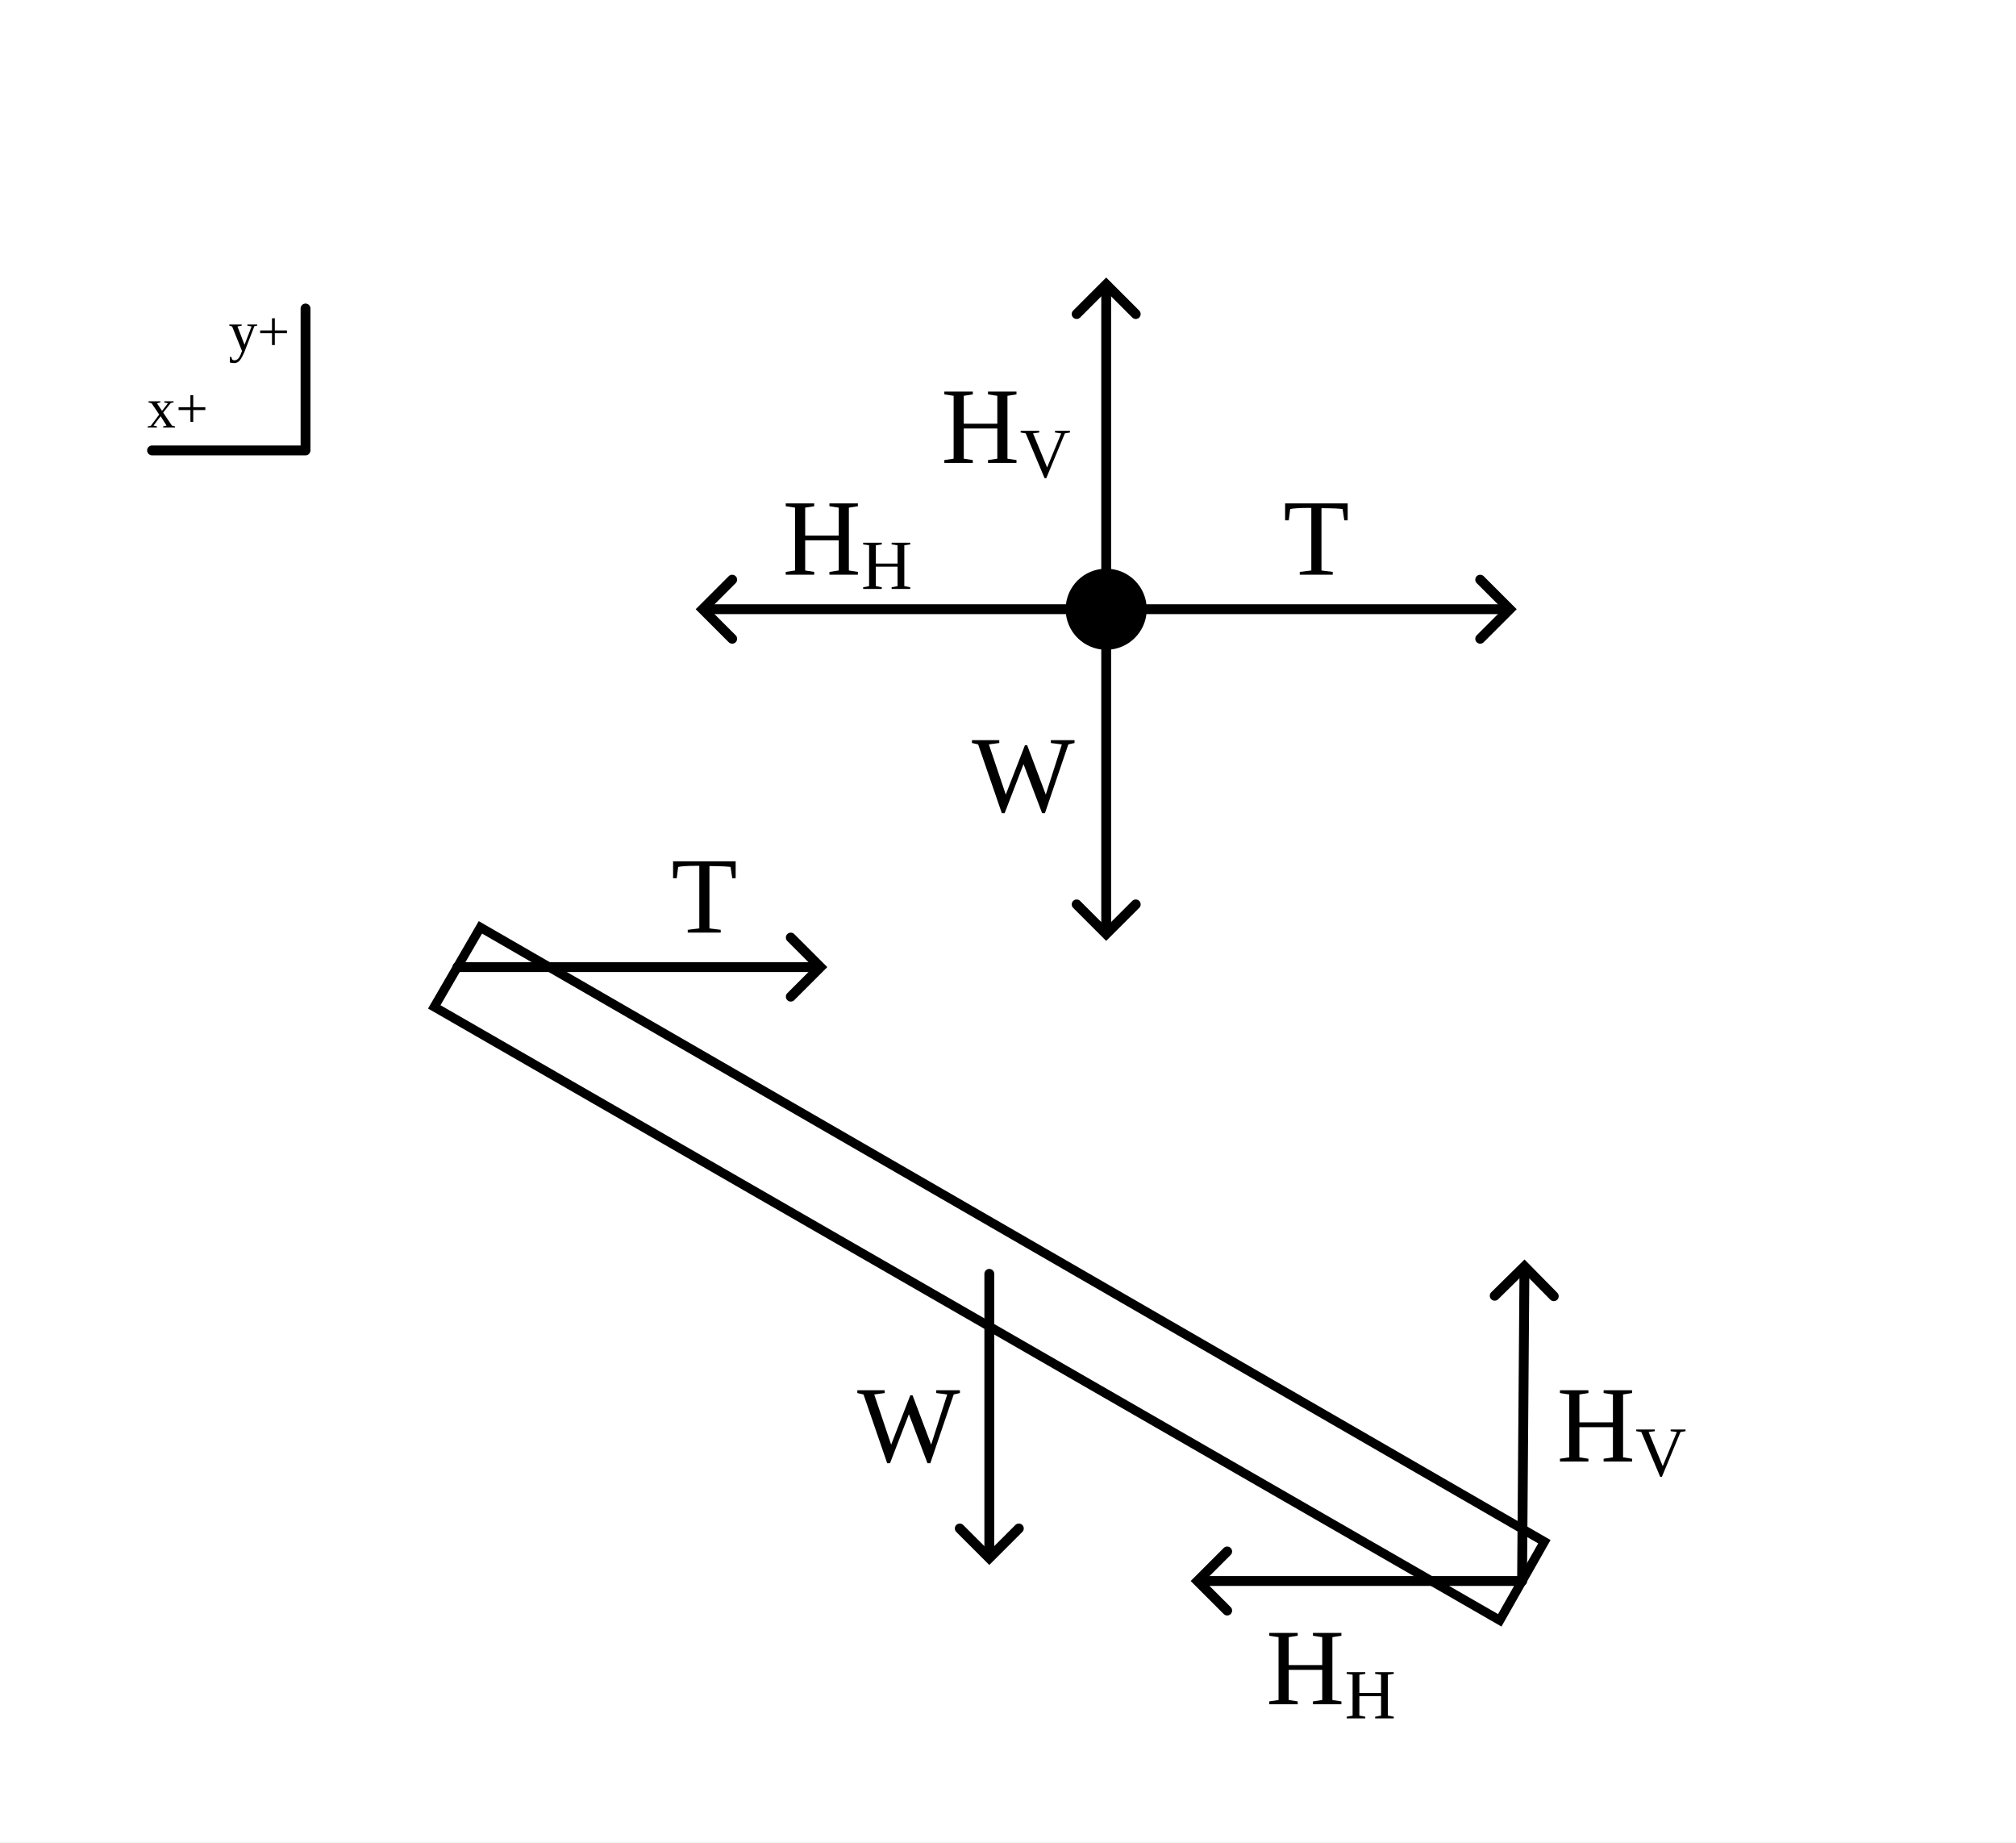
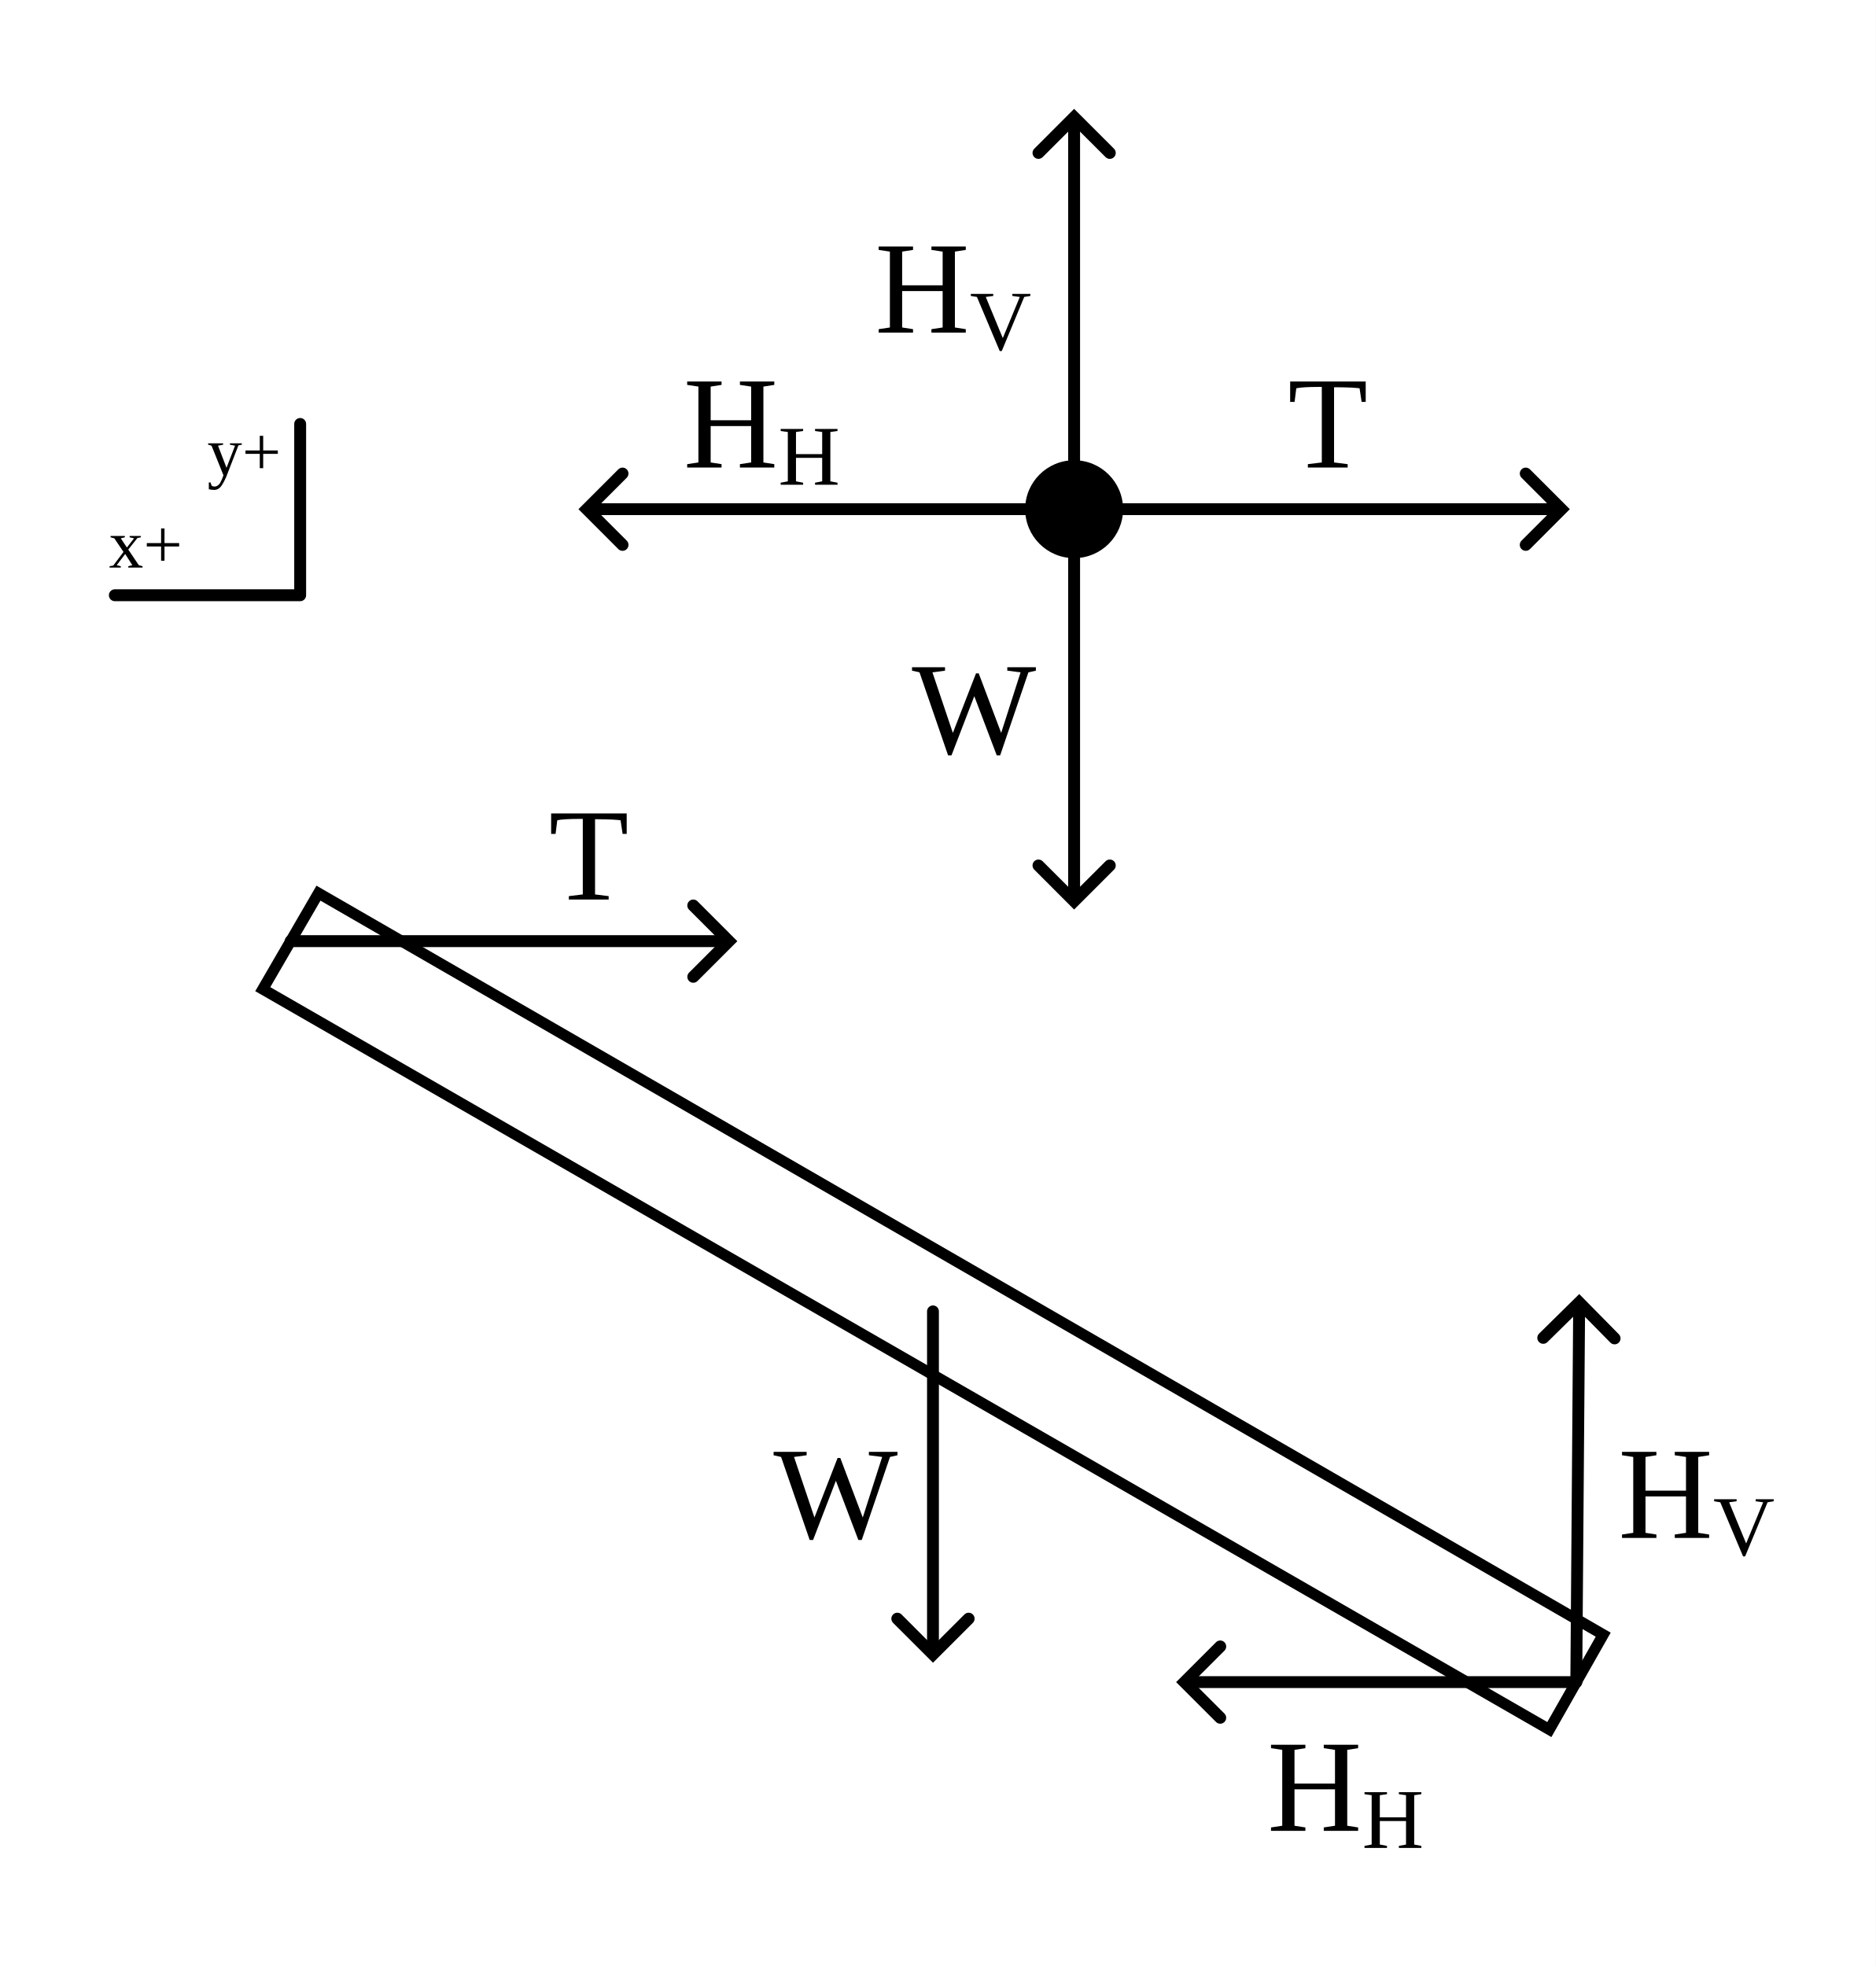
- <svg xmlns="http://www.w3.org/2000/svg" width="111.777mm" height="102.124mm" viewBox="0 0 111.777 102.124" version="1.1" id="svg1">
+ <svg xmlns="http://www.w3.org/2000/svg" width="86.129mm" height="90.295mm" viewBox="0 0 86.129 90.295" version="1.1" id="svg1">
  <defs id="defs1">
-     <marker style="overflow:visible" id="ArrowWideRounded" refX="0" refY="0" orient="auto-start-reverse" markerWidth="1" markerHeight="1" viewBox="0 0 1 1" preserveAspectRatio="xMidYMid">
-       <path style="fill:none;stroke:context-stroke;stroke-width:1;stroke-linecap:round" d="M 3,-3 0,0 3,3" transform="rotate(180,0.125,0)" id="path3" />
-     </marker>
    <clipPath clipPathUnits="userSpaceOnUse" id="clipPath95">
      <path d="m 733.199,3615.6 h 4680 v 2645.91 h -4680 z" id="path95" />
    </clipPath>
    <clipPath clipPathUnits="userSpaceOnUse" id="clipPath96">
      <path d="m 733.199,3615.6 h 4680 v 2645.91 h -4680 z" id="path96" />
    </clipPath>
    <clipPath clipPathUnits="userSpaceOnUse" id="clipPath97">
      <path d="m 733.199,3615.6 h 4680 v 2645.91 h -4680 z" id="path97" />
    </clipPath>
    <clipPath clipPathUnits="userSpaceOnUse" id="clipPath98">
      <path d="m 733.199,3615.6 h 4680 v 2645.91 h -4680 z" id="path98" />
    </clipPath>
    <clipPath clipPathUnits="userSpaceOnUse" id="clipPath99">
      <path d="m 733.199,3615.6 h 4680 v 2645.91 h -4680 z" id="path99" />
    </clipPath>
    <clipPath clipPathUnits="userSpaceOnUse" id="clipPath100">
      <path d="m 733.199,3615.6 h 4680 v 2645.91 h -4680 z" id="path100" />
    </clipPath>
    <clipPath clipPathUnits="userSpaceOnUse" id="clipPath101">
      <path d="m 733.199,3615.6 h 4680 v 2645.91 h -4680 z" id="path101" />
    </clipPath>
    <clipPath clipPathUnits="userSpaceOnUse" id="clipPath102">
      <path d="m 733.199,3615.6 h 4680 v 2645.91 h -4680 z" transform="matrix(0.1,0,0,-0.1,-74.0352,541.927)" id="path102" />
    </clipPath>
    <clipPath clipPathUnits="userSpaceOnUse" id="clipPath103">
      <path d="m 733.199,3615.6 h 4680 v 2645.91 h -4680 z" transform="matrix(0.09063079,-0.0422618,-0.0422618,-0.09063079,-67.71265,613.7446)" id="path103" />
    </clipPath>
    <clipPath clipPathUnits="userSpaceOnUse" id="clipPath104">
      <path d="m 733.199,3615.6 h 4680 v 2645.91 h -4680 z" transform="matrix(0.1,0,0,-0.1,-413.713,473.991)" id="path104" />
    </clipPath>
    <clipPath clipPathUnits="userSpaceOnUse" id="clipPath105">
      <path d="m 733.199,3615.6 h 4680 v 2645.91 h -4680 z" id="path105" />
    </clipPath>
-     <marker style="overflow:visible" id="ArrowWideRounded-2" refX="0" refY="0" orient="auto-start-reverse" markerWidth="1" markerHeight="1" viewBox="0 0 1 1" preserveAspectRatio="xMidYMid">
-       <path style="fill:none;stroke:context-stroke;stroke-width:1;stroke-linecap:round" d="M 3,-3 0,0 3,3" transform="rotate(180,0.125,0)" id="path3-6" />
-     </marker>
-     <marker style="overflow:visible" id="ArrowWideRounded-23" refX="0" refY="0" orient="auto-start-reverse" markerWidth="1" markerHeight="1" viewBox="0 0 1 1" preserveAspectRatio="xMidYMid">
-       <path style="fill:none;stroke:context-stroke;stroke-width:1;stroke-linecap:round" d="M 3,-3 0,0 3,3" transform="rotate(180,0.125,0)" id="path3-7" />
-     </marker>
-     <marker style="overflow:visible" id="ArrowWideRounded-23-1" refX="0" refY="0" orient="auto-start-reverse" markerWidth="1" markerHeight="1" viewBox="0 0 1 1" preserveAspectRatio="xMidYMid">
-       <path style="fill:none;stroke:context-stroke;stroke-width:1;stroke-linecap:round" d="M 3,-3 0,0 3,3" transform="rotate(180,0.125,0)" id="path3-7-2" />
-     </marker>
-     <marker style="overflow:visible" id="ArrowWideRounded-2-4" refX="0" refY="0" orient="auto-start-reverse" markerWidth="1" markerHeight="1" viewBox="0 0 1 1" preserveAspectRatio="xMidYMid">
-       <path style="fill:none;stroke:context-stroke;stroke-width:1;stroke-linecap:round" d="M 3,-3 0,0 3,3" transform="rotate(180,0.125,0)" id="path3-6-7" />
-     </marker>
  </defs>
-   <g id="layer1" transform="translate(-81.48925,-80.19582)">
-     <rect style="fill:#ffffff;stroke-width:0.265" id="rect1" width="111.777" height="102.124" x="81.489" y="80.196" />
+   <g id="layer1" transform="translate(-93.50109,-90.5806)">
+     <rect style="fill:#ffffff;stroke:none;stroke-width:0.546;stroke-linecap:round;stroke-linejoin:round;stroke-dasharray:none;stroke-opacity:1" id="rect9" width="86.129" height="90.295" x="93.501" y="90.581" />
    <path d="m 3073.52,5573.25 72.46,124.91 1671.45,-964.92 -70.08,-123.48 z" style="fill:#ffffff;fill-opacity:1;fill-rule:evenodd;stroke:#000000;stroke-width:14.302;stroke-linecap:butt;stroke-linejoin:miter;stroke-miterlimit:10;stroke-dasharray:none;stroke-opacity:1" transform="matrix(0.03529436,0,0,-0.03529436,-2.91108,332.715)" clip-path="url(#clipPath95)" id="path126" />
-     <path style="fill:#ffffff;stroke:#000000;stroke-width:0.546;stroke-linecap:round;stroke-linejoin:round;stroke-dasharray:none;stroke-opacity:1;marker-end:url(#ArrowWideRounded)" d="m 106.846,133.806 h 19.99" id="path1" />
-     <path style="fill:#ffffff;stroke:#000000;stroke-width:0.546;stroke-linecap:round;stroke-linejoin:round;stroke-dasharray:none;stroke-opacity:1;marker-end:url(#ArrowWideRounded-23)" d="m 145.07,113.967 h 19.99" id="path1-9" />
-     <path style="fill:#ffffff;stroke:#000000;stroke-width:0.546;stroke-linecap:round;stroke-linejoin:round;stroke-dasharray:none;stroke-opacity:1;marker-end:url(#ArrowWideRounded-23-1)" d="m 140.574,113.967 h -19.99" id="path1-9-3" />
-     <path style="fill:#ffffff;stroke:#000000;stroke-width:0.546;stroke-linecap:round;stroke-linejoin:round;stroke-dasharray:none;stroke-opacity:1;marker-end:url(#ArrowWideRounded)" d="m 136.341,150.81 v 15.616" id="path4" />
-     <path style="fill:#ffffff;stroke:#000000;stroke-width:0.546;stroke-linecap:round;stroke-linejoin:round;stroke-dasharray:none;stroke-opacity:1;marker-end:url(#ArrowWideRounded)" d="m 165.88,167.837 0.132,-17.301" id="path5" />
-     <path style="fill:#ffffff;stroke:#000000;stroke-width:0.546;stroke-linecap:round;stroke-linejoin:round;stroke-dasharray:none;stroke-opacity:1;marker-end:url(#ArrowWideRounded)" d="M 165.88,167.837 H 148.029" id="path6" />
+     <g id="path1">
+       <path style="color:#000000;fill:#ffffff;stroke-linecap:round;stroke-linejoin:round;-inkscape-stroke:none" d="m 106.846,133.806 h 19.99" id="path21" />
+       <path style="color:#000000;fill:#000000;stroke-linecap:round;stroke-linejoin:round;-inkscape-stroke:none" d="m 106.846,133.533 a 0.273,0.273 0 0 0 -0.273,0.273 0.273,0.273 0 0 0 0.273,0.273 h 19.99 a 0.273,0.273 0 0 0 0.273,-0.273 0.273,0.273 0 0 0 -0.273,-0.273 z" id="path22" />
+       <g id="g20">
+         <path style="color:#000000;fill:#000000;stroke-linecap:round;-inkscape-stroke:none" d="m 125.141,131.975 a 0.273,0.273 0 0 0 0,0.387 l 1.445,1.445 -1.445,1.445 a 0.273,0.273 0 0 0 0,0.385 0.273,0.273 0 0 0 0.387,0 l 1.83,-1.83 -1.83,-1.832 a 0.273,0.273 0 0 0 -0.387,0 z" id="path20" />
+       </g>
+     </g>
+     <g id="path1-9">
+       <path style="color:#000000;fill:#ffffff;stroke-linecap:round;stroke-linejoin:round;-inkscape-stroke:none" d="m 145.07,113.967 h 19.99" id="path15" />
+       <path style="color:#000000;fill:#000000;stroke-linecap:round;stroke-linejoin:round;-inkscape-stroke:none" d="m 145.07,113.693 a 0.273,0.273 0 0 0 -0.273,0.273 0.273,0.273 0 0 0 0.273,0.273 h 19.99 a 0.273,0.273 0 0 0 0.273,-0.273 0.273,0.273 0 0 0 -0.273,-0.273 z" id="path16" />
+       <g id="g14">
+         <path style="color:#000000;fill:#000000;stroke-linecap:round;-inkscape-stroke:none" d="m 163.559,112.057 a 0.273,0.273 0 0 0 -0.193,0.08 0.273,0.273 0 0 0 0,0.385 l 1.445,1.445 -1.445,1.445 a 0.273,0.273 0 0 0 0,0.387 0.273,0.273 0 0 0 0.387,0 l 1.83,-1.832 -1.83,-1.83 a 0.273,0.273 0 0 0 -0.193,-0.08 z" id="path14" />
+       </g>
+     </g>
+     <g id="path1-9-3">
+       <path style="color:#000000;fill:#ffffff;stroke-linecap:round;stroke-linejoin:round;-inkscape-stroke:none" d="m 140.574,113.967 h -19.99" id="path7" />
+       <path style="color:#000000;fill:#000000;stroke-linecap:round;stroke-linejoin:round;-inkscape-stroke:none" d="m 120.584,113.693 a 0.273,0.273 0 0 0 -0.273,0.273 0.273,0.273 0 0 0 0.273,0.273 h 19.99 a 0.273,0.273 0 0 0 0.273,-0.273 0.273,0.273 0 0 0 -0.273,-0.273 z" id="path10" />
+       <g id="g2">
+         <path style="color:#000000;fill:#000000;stroke-linecap:round;-inkscape-stroke:none" d="m 121.893,112.137 -1.83,1.83 1.83,1.832 a 0.273,0.273 0 0 0 0.387,0 0.273,0.273 0 0 0 0,-0.387 l -1.445,-1.445 1.445,-1.445 a 0.273,0.273 0 0 0 0,-0.385 0.273,0.273 0 0 0 -0.387,0 z" id="path2" />
+       </g>
+     </g>
+     <g id="path4">
+       <path style="color:#000000;fill:#ffffff;stroke-linecap:round;stroke-linejoin:round;-inkscape-stroke:none" d="m 136.341,150.81 v 15.616" id="path24" />
+       <path style="color:#000000;fill:#000000;stroke-linecap:round;stroke-linejoin:round;-inkscape-stroke:none" d="m 136.342,150.537 a 0.273,0.273 0 0 0 -0.273,0.273 v 15.615 a 0.273,0.273 0 0 0 0.273,0.273 0.273,0.273 0 0 0 0.271,-0.273 v -15.615 a 0.273,0.273 0 0 0 -0.271,-0.273 z" id="path25" />
+       <g id="g23">
+         <path style="color:#000000;fill:#000000;stroke-linecap:round;-inkscape-stroke:none" d="m 134.51,164.73 a 0.273,0.273 0 0 0 0,0.387 l 1.832,1.83 1.83,-1.83 a 0.273,0.273 0 0 0 0,-0.387 0.273,0.273 0 0 0 -0.387,0 l -1.445,1.445 -1.443,-1.445 a 0.273,0.273 0 0 0 -0.387,0 z" id="path23" />
+       </g>
+     </g>
+     <g id="path5">
+       <path style="color:#000000;fill:#ffffff;stroke-linecap:round;stroke-linejoin:round;-inkscape-stroke:none" d="m 165.88,167.837 0.132,-17.301" id="path30" />
+       <path style="color:#000000;fill:#000000;stroke-linecap:round;stroke-linejoin:round;-inkscape-stroke:none" d="m 166.014,150.264 a 0.273,0.273 0 0 0 -0.275,0.271 l -0.131,17.301 a 0.273,0.273 0 0 0 0.271,0.275 0.273,0.273 0 0 0 0.273,-0.271 l 0.133,-17.301 a 0.273,0.273 0 0 0 -0.271,-0.275 z" id="path31" />
+       <g id="g29">
+         <path style="color:#000000;fill:#000000;stroke-linecap:round;-inkscape-stroke:none" d="m 166.016,150.014 -1.844,1.818 a 0.273,0.273 0 0 0 -0.004,0.385 0.273,0.273 0 0 0 0.387,0.004 l 1.455,-1.434 1.434,1.455 a 0.273,0.273 0 0 0 0.387,0.004 0.273,0.273 0 0 0 0.002,-0.387 z" id="path29" />
+       </g>
+     </g>
+     <g id="path6">
+       <path style="color:#000000;fill:#ffffff;stroke-linecap:round;stroke-linejoin:round;-inkscape-stroke:none" d="M 165.88,167.837 H 148.029" id="path27" />
+       <path style="color:#000000;fill:#000000;stroke-linecap:round;stroke-linejoin:round;-inkscape-stroke:none" d="m 148.029,167.564 a 0.273,0.273 0 0 0 -0.273,0.273 0.273,0.273 0 0 0 0.273,0.273 h 17.852 a 0.273,0.273 0 0 0 0.271,-0.273 0.273,0.273 0 0 0 -0.271,-0.273 z" id="path28" />
+       <g id="g26">
+         <path style="color:#000000;fill:#000000;stroke-linecap:round;-inkscape-stroke:none" d="m 149.338,166.006 -1.832,1.832 1.832,1.83 a 0.273,0.273 0 0 0 0.387,0 0.273,0.273 0 0 0 0,-0.385 l -1.445,-1.445 1.445,-1.445 a 0.273,0.273 0 0 0 0,-0.387 0.273,0.273 0 0 0 -0.387,0 z" id="path26" />
+       </g>
+     </g>
    <text xml:space="preserve" style="font-size:6.032px;fill:#000000;stroke:none;stroke-width:0.546;stroke-linecap:round;stroke-linejoin:round;stroke-dasharray:none;stroke-opacity:1" x="118.699" y="131.895" id="text6">
      <tspan id="tspan6" style="fill:#000000;stroke:none;stroke-width:0.546" x="118.699" y="131.895">T</tspan>
    </text>
    <text xml:space="preserve" style="font-size:6.032px;fill:#000000;stroke:none;stroke-width:0.546;stroke-linecap:round;stroke-linejoin:round;stroke-dasharray:none;stroke-opacity:1" x="152.631" y="112.056" id="text6-9">
      <tspan id="tspan6-7" style="fill:#000000;stroke:none;stroke-width:0.546" x="152.631" y="112.056">T</tspan>
    </text>
    <text xml:space="preserve" style="font-size:6.032px;fill:#000000;stroke:none;stroke-width:0.546;stroke-linecap:round;stroke-linejoin:round;stroke-dasharray:none;stroke-opacity:1" x="129.022" y="161.216" id="text6-5">
      <tspan id="tspan6-3" style="fill:#000000;stroke:none;stroke-width:0.546" x="129.022" y="161.216">W</tspan>
    </text>
-     <path style="fill:#ffffff;stroke:#000000;stroke-width:0.546;stroke-linecap:round;stroke-linejoin:round;stroke-dasharray:none;stroke-opacity:1;marker-end:url(#ArrowWideRounded-2)" d="m 142.822,116.215 v 15.616" id="path4-8" />
-     <path style="fill:#ffffff;stroke:#000000;stroke-width:0.546;stroke-linecap:round;stroke-linejoin:round;stroke-dasharray:none;stroke-opacity:1;marker-end:url(#ArrowWideRounded-2-4)" d="M 142.822,111.719 V 96.103" id="path4-8-4" />
+     <g id="path4-8">
+       <path style="color:#000000;fill:#ffffff;stroke-linecap:round;stroke-linejoin:round;-inkscape-stroke:none" d="m 142.822,116.215 v 15.616" id="path18" />
+       <path style="color:#000000;fill:#000000;stroke-linecap:round;stroke-linejoin:round;-inkscape-stroke:none" d="m 142.822,115.941 a 0.273,0.273 0 0 0 -0.273,0.273 v 15.615 a 0.273,0.273 0 0 0 0.273,0.273 0.273,0.273 0 0 0 0.273,-0.273 v -15.615 a 0.273,0.273 0 0 0 -0.273,-0.273 z" id="path19" />
+       <g id="g17">
+         <path style="color:#000000;fill:#000000;stroke-linecap:round;-inkscape-stroke:none" d="m 140.992,130.137 a 0.273,0.273 0 0 0 0,0.385 l 1.83,1.832 1.832,-1.832 a 0.273,0.273 0 0 0 0,-0.385 0.273,0.273 0 0 0 -0.387,0 l -1.445,1.443 -1.445,-1.443 a 0.273,0.273 0 0 0 -0.385,0 z" id="path17" />
+       </g>
+     </g>
+     <g id="path4-8-4">
+       <path style="color:#000000;fill:#ffffff;stroke-linecap:round;stroke-linejoin:round;-inkscape-stroke:none" d="M 142.822,111.719 V 96.103" id="path12" />
+       <path style="color:#000000;fill:#000000;stroke-linecap:round;stroke-linejoin:round;-inkscape-stroke:none" d="m 142.822,95.83 a 0.273,0.273 0 0 0 -0.273,0.273 v 15.615 a 0.273,0.273 0 0 0 0.273,0.273 0.273,0.273 0 0 0 0.273,-0.273 V 96.104 a 0.273,0.273 0 0 0 -0.273,-0.273 z" id="path13" />
+       <g id="g11">
+         <path style="color:#000000;fill:#000000;stroke-linecap:round;-inkscape-stroke:none" d="m 142.822,95.58 -1.83,1.832 a 0.273,0.273 0 0 0 0,0.385 0.273,0.273 0 0 0 0.385,0 l 1.445,-1.443 1.445,1.443 a 0.273,0.273 0 0 0 0.387,0 0.273,0.273 0 0 0 0,-0.385 z" id="path11" />
+       </g>
+     </g>
    <text xml:space="preserve" style="font-size:6.032px;fill:#000000;stroke:none;stroke-width:0.546;stroke-linecap:round;stroke-linejoin:round;stroke-dasharray:none;stroke-opacity:1" x="135.38" y="125.179" id="text6-5-7">
      <tspan id="tspan6-3-9" style="fill:#000000;stroke:none;stroke-width:0.546" x="135.38" y="125.179">W</tspan>
    </text>
    <text xml:space="preserve" style="font-size:6.032px;fill:#000000;stroke:none;stroke-width:0.546;stroke-linecap:round;stroke-linejoin:round;stroke-dasharray:none;stroke-opacity:1" x="151.69" y="174.669" id="text6-5-9">
      <tspan id="tspan6-3-1" style="fill:#000000;stroke:none;stroke-width:0.546" x="151.69" y="174.669">H<tspan style="font-size:65%;baseline-shift:sub" id="tspan7">H</tspan>
      </tspan>
    </text>
    <text xml:space="preserve" style="font-size:6.032px;fill:#000000;stroke:none;stroke-width:0.546;stroke-linecap:round;stroke-linejoin:round;stroke-dasharray:none;stroke-opacity:1" x="124.881" y="112.056" id="text6-5-9-0">
      <tspan id="tspan6-3-1-6" style="fill:#000000;stroke:none;stroke-width:0.546" x="124.881" y="112.056">H<tspan style="font-size:65%;baseline-shift:sub" id="tspan7-1">H</tspan>
      </tspan>
    </text>
    <text xml:space="preserve" style="font-size:6.032px;fill:#000000;stroke:none;stroke-width:0.546;stroke-linecap:round;stroke-linejoin:round;stroke-dasharray:none;stroke-opacity:1" x="167.807" y="161.216" id="text6-5-9-9">
      <tspan id="tspan6-3-1-3" style="fill:#000000;stroke:none;stroke-width:0.546" x="167.807" y="161.216">H<tspan style="font-size:65%;baseline-shift:sub" id="tspan8">V</tspan>
      </tspan>
    </text>
    <text xml:space="preserve" style="font-size:6.032px;fill:#000000;stroke:none;stroke-width:0.546;stroke-linecap:round;stroke-linejoin:round;stroke-dasharray:none;stroke-opacity:1" x="133.674" y="105.855" id="text6-5-9-9-6">
      <tspan id="tspan6-3-1-3-1" style="fill:#000000;stroke:none;stroke-width:0.546" x="133.674" y="105.855">H<tspan style="font-size:65%;baseline-shift:sub" id="tspan8-0">V</tspan>
      </tspan>
    </text>
    <circle style="fill:#000000;stroke:none;stroke-width:0.546;stroke-linecap:round;stroke-linejoin:round;stroke-dasharray:none;stroke-opacity:1" id="path8" cx="142.822" cy="113.967" r="2.248" />
-     <path style="fill:none;stroke:#000000;stroke-width:0.546;stroke-linecap:round;stroke-linejoin:round;stroke-dasharray:none;stroke-opacity:1" d="m 89.919,105.163 h 8.51 v -7.867" id="path9" />
-     <text xml:space="preserve" style="font-size:3.175px;fill:#000000;stroke:none;stroke-width:0.546;stroke-linecap:round;stroke-linejoin:round;stroke-dasharray:none;stroke-opacity:1" x="94.17" y="99.638" id="text9">
-       <tspan id="tspan9" style="fill:#000000;stroke:none;stroke-width:0.546" x="94.17" y="99.638">y+</tspan>
+     <path style="fill:none;stroke:#000000;stroke-width:0.546;stroke-linecap:round;stroke-linejoin:round;stroke-dasharray:none;stroke-opacity:1" d="m 98.774,117.919 h 8.51 v -7.867" id="path9" />
+     <text xml:space="preserve" style="font-size:3.175px;fill:#000000;stroke:none;stroke-width:0.546;stroke-linecap:round;stroke-linejoin:round;stroke-dasharray:none;stroke-opacity:1" x="103.026" y="112.395" id="text9">
+       <tspan id="tspan9" style="fill:#000000;stroke:none;stroke-width:0.546" x="103.026" y="112.395">y+</tspan>
    </text>
-     <text xml:space="preserve" style="font-size:3.175px;fill:#000000;stroke:none;stroke-width:0.546;stroke-linecap:round;stroke-linejoin:round;stroke-dasharray:none;stroke-opacity:1" x="89.646" y="103.894" id="text9-7">
-       <tspan id="tspan9-6" style="fill:#000000;stroke:none;stroke-width:0.546" x="89.646" y="103.894">x+</tspan>
+     <text xml:space="preserve" style="font-size:3.175px;fill:#000000;stroke:none;stroke-width:0.546;stroke-linecap:round;stroke-linejoin:round;stroke-dasharray:none;stroke-opacity:1" x="98.501" y="116.651" id="text9-7">
+       <tspan id="tspan9-6" style="fill:#000000;stroke:none;stroke-width:0.546" x="98.501" y="116.651">x+</tspan>
    </text>
  </g>
</svg>
